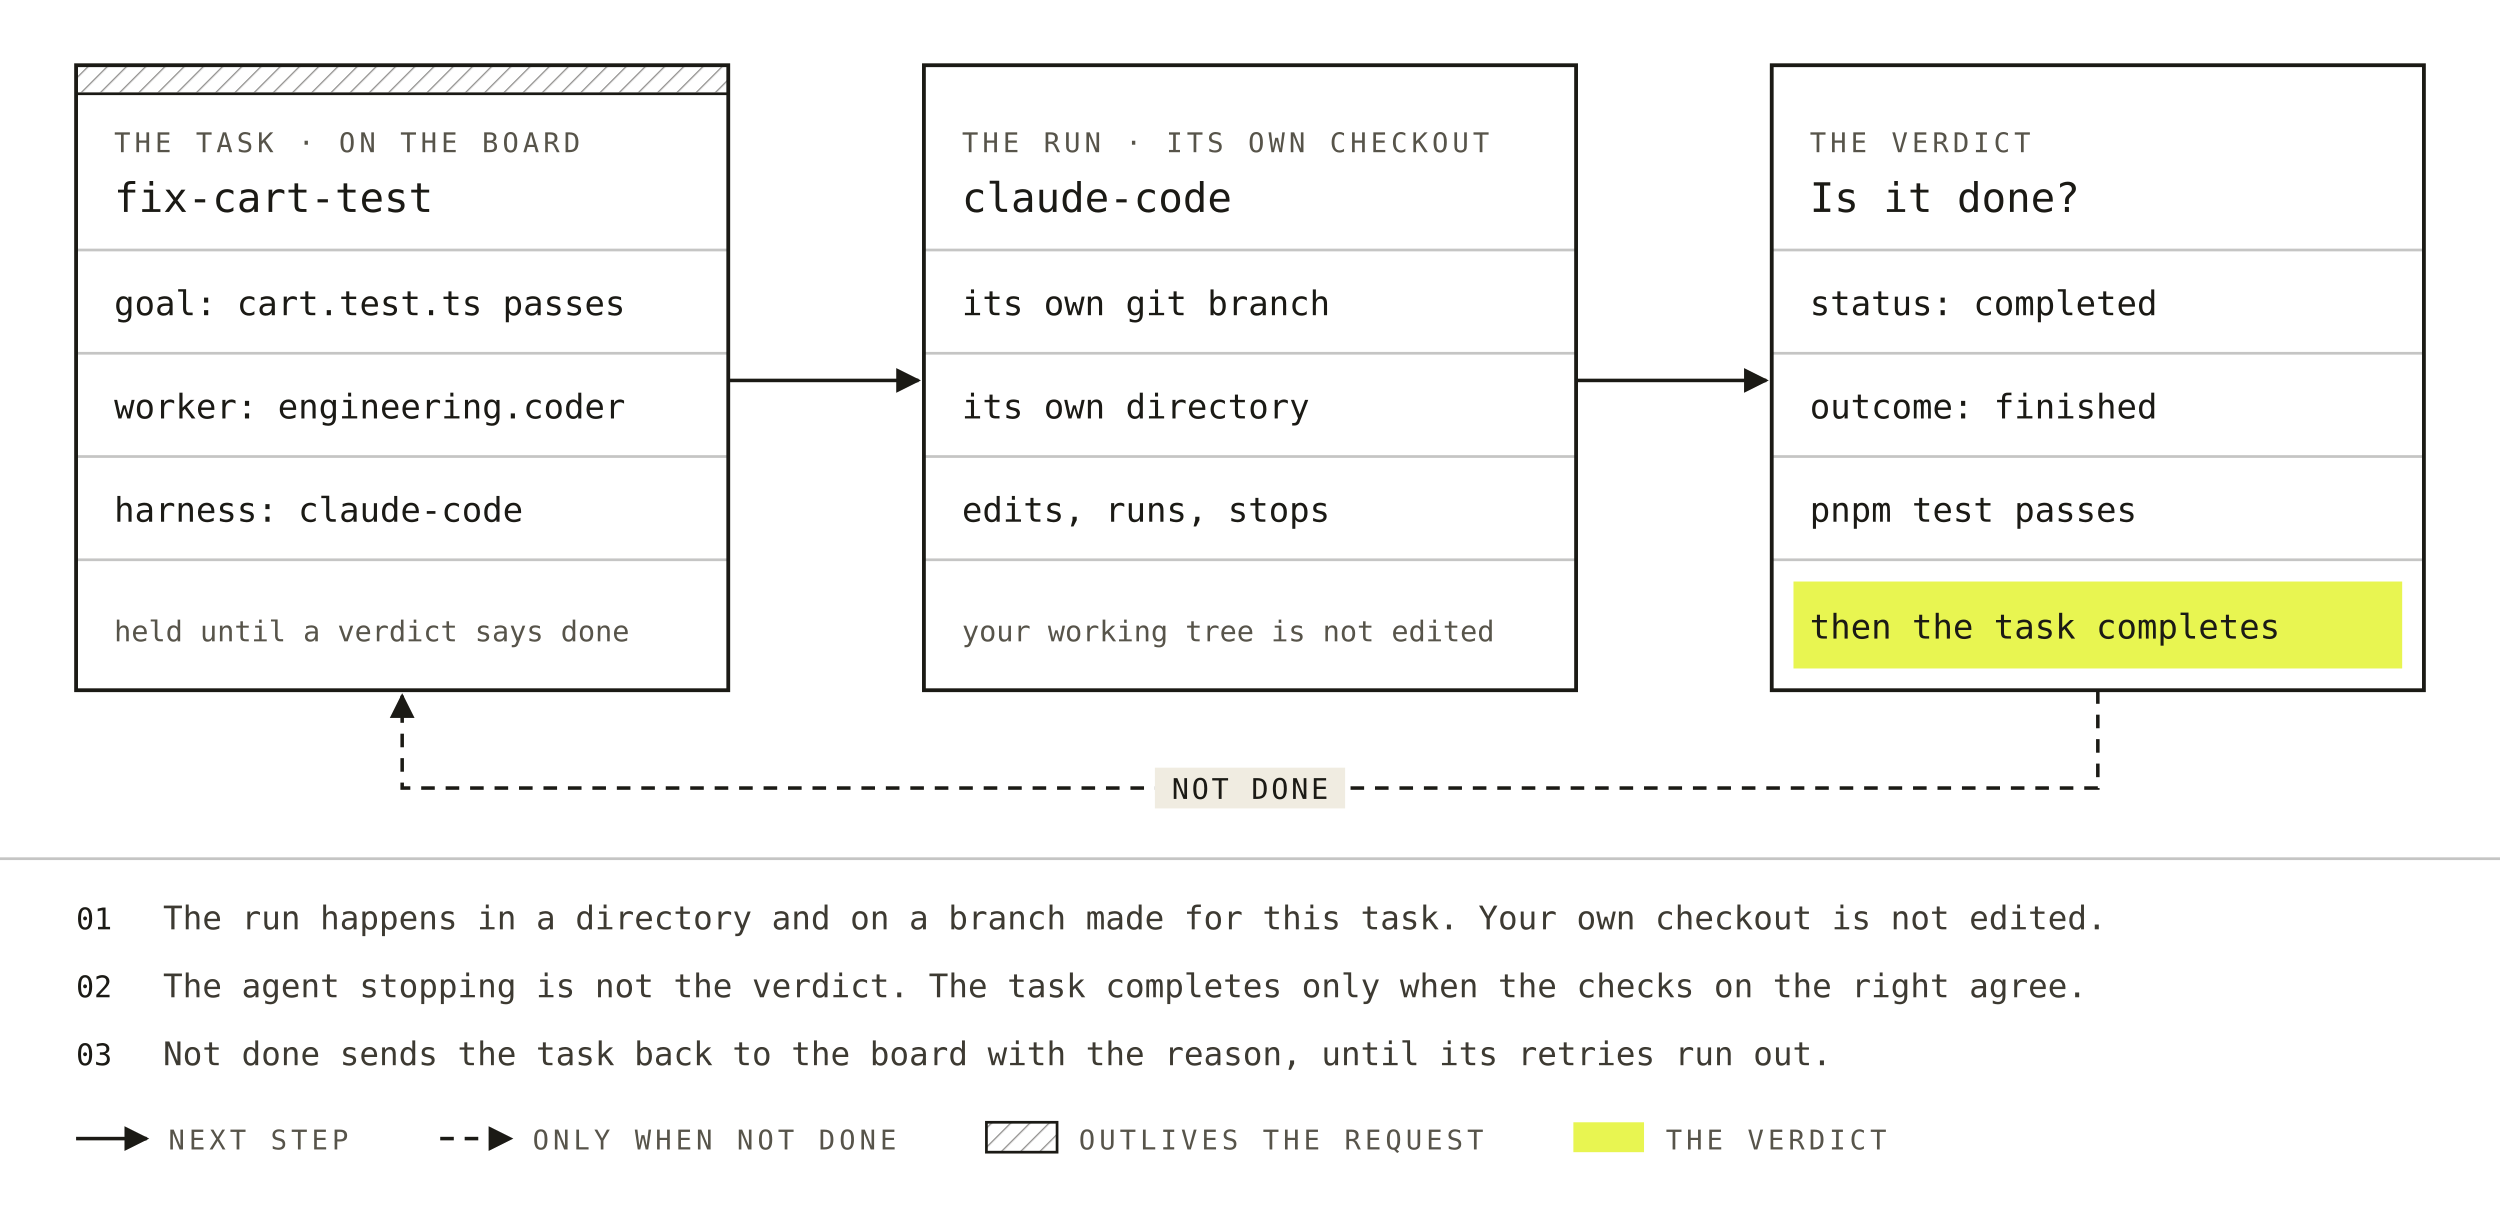
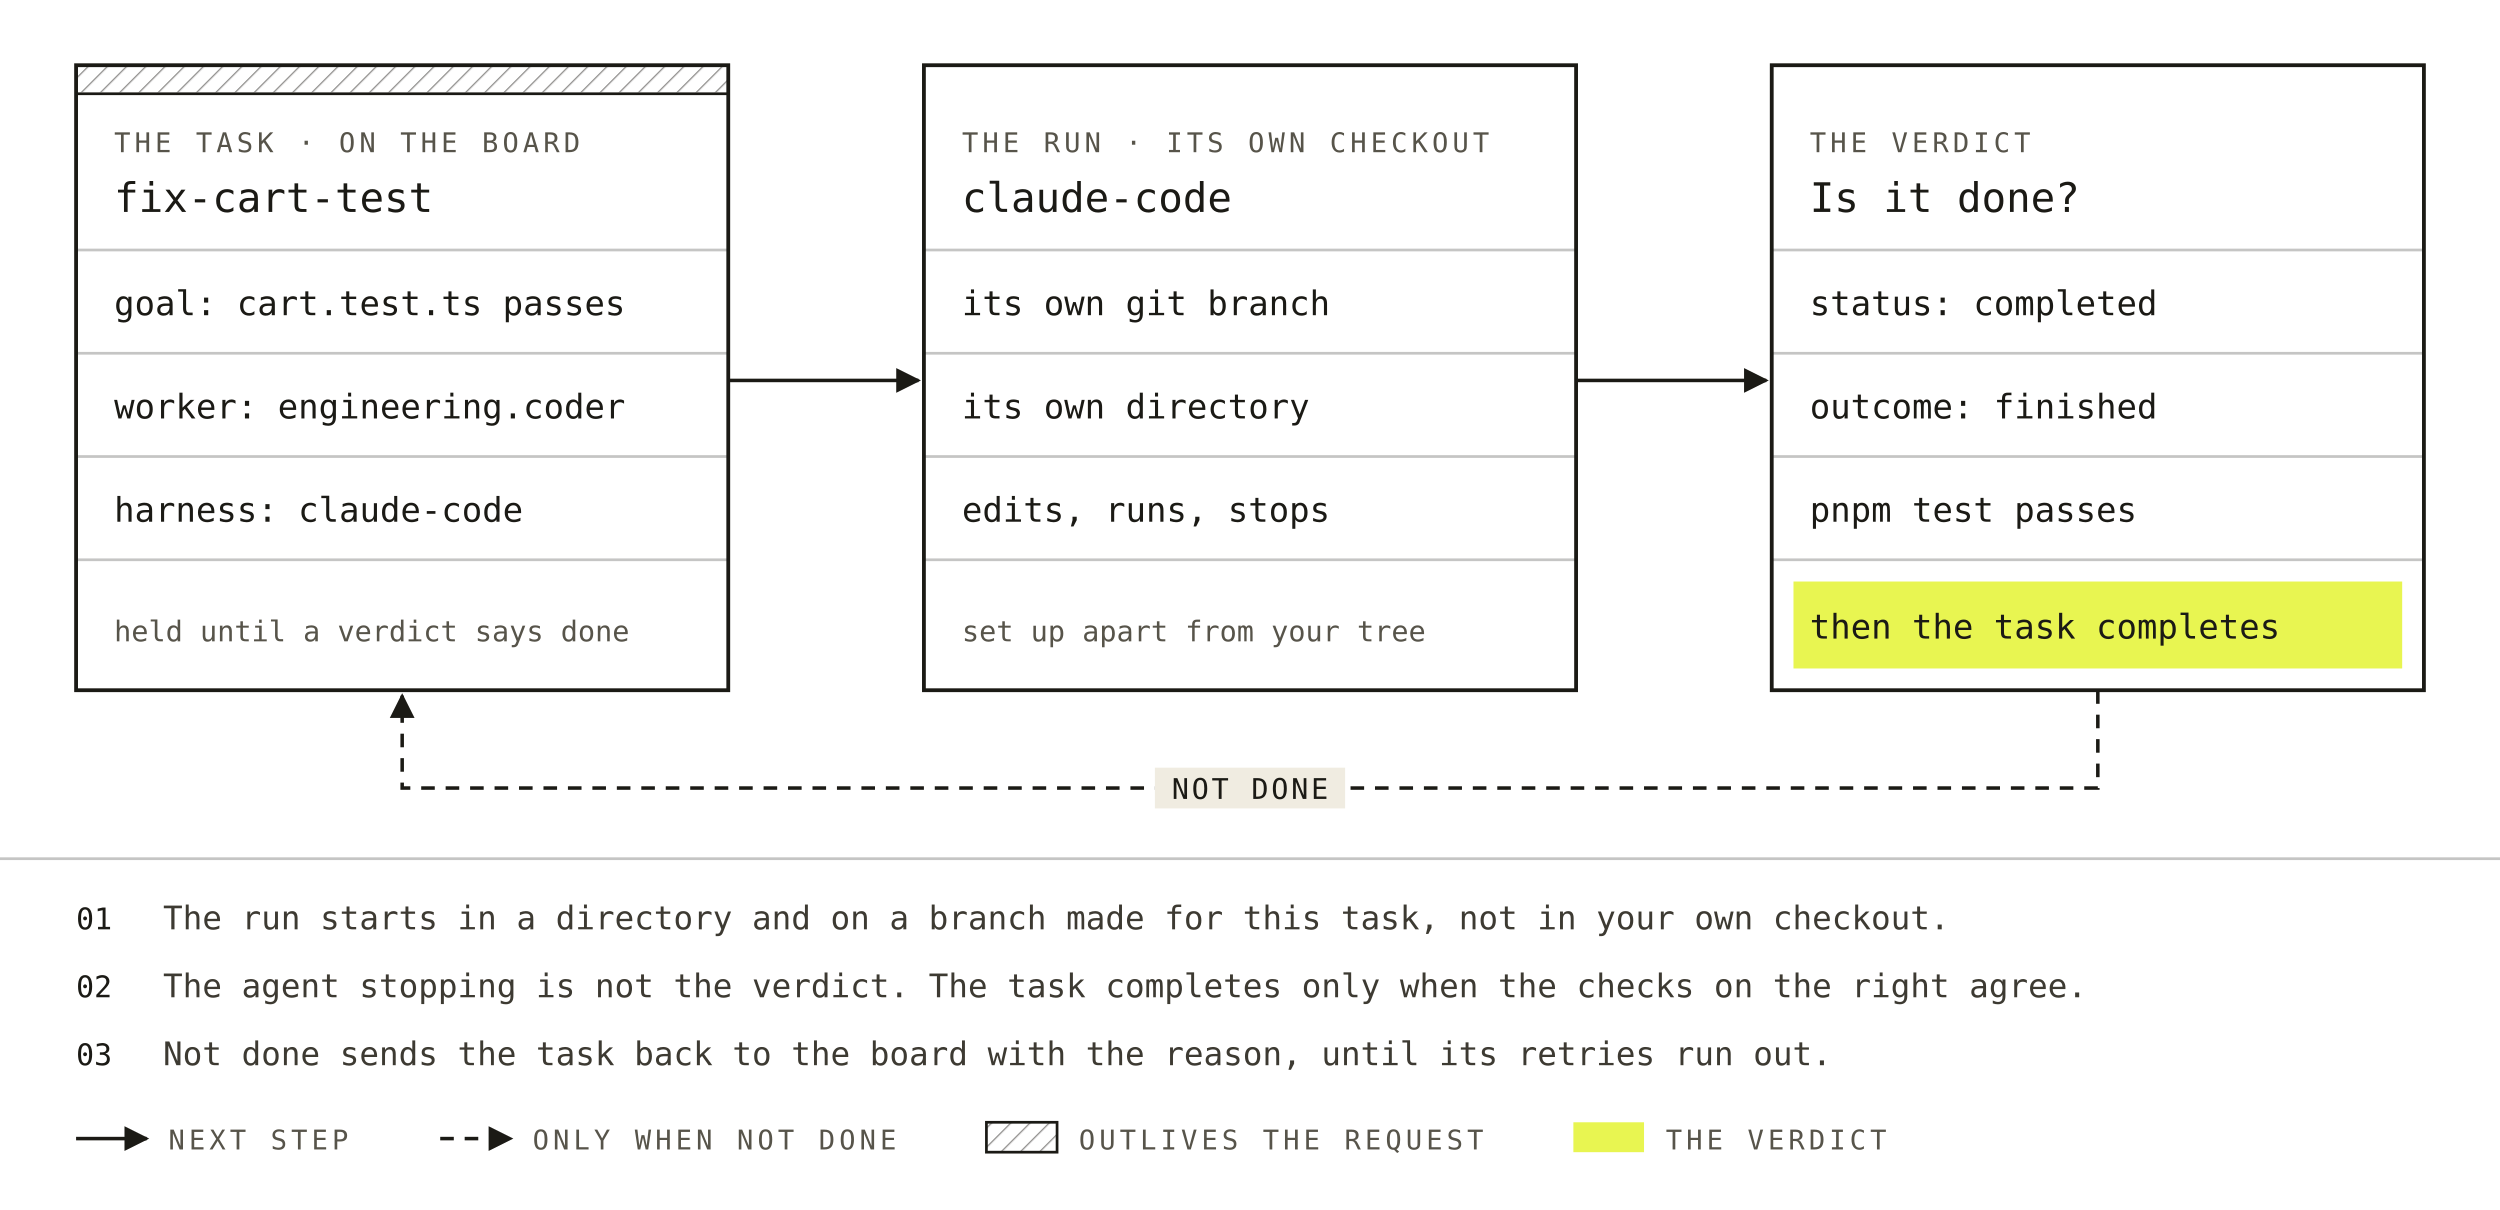
<svg xmlns="http://www.w3.org/2000/svg" viewBox="0 0 920 445">
  <defs>
    <pattern id="hatch" width="5" height="5" patternUnits="userSpaceOnUse" patternTransform="rotate(45)">
      <line class="hatch-line" stroke="rgba(27, 26, 21, 0.45)" stroke-width="1" x1="0" y1="0" x2="0" y2="5" />
    </pattern>
    <marker id="ah" viewBox="0 0 10 10" refX="9" refY="5" markerWidth="7" markerHeight="7" orient="auto-start-reverse">
      <path class="ink" fill="#1b1a15" d="M0,0 L10,5 L0,10 z" />
    </marker>
  </defs>
  <rect fill="url(#hatch)" x="28" y="24" width="240" height="10" />
  <line class="thin" fill="none" stroke="#1b1a15" stroke-width="1" x1="28" y1="34.5" x2="268" y2="34.5" />
  <rect class="solid" fill="none" stroke="#1b1a15" stroke-width="1.4" x="28" y="24" width="240" height="230" />
  <text class="lb" fill="#57544a" font-family="'IBM Plex Mono', ui-monospace, monospace" font-size="10px" font-weight="500" letter-spacing="1.5px" x="42" y="56">THE TASK · ON THE BOARD</text>
  <text class="nm" fill="#1b1a15" font-family="'IBM Plex Mono', ui-monospace, monospace" font-size="15px" font-weight="500" x="42" y="78">fix-cart-test</text>
  <line class="hi" fill="none" stroke="rgba(27, 26, 21, 0.25)" stroke-width="1" x1="28" y1="92" x2="268" y2="92" />
  <text class="c" fill="#1b1a15" font-family="'IBM Plex Mono', ui-monospace, monospace" font-size="12.5px" font-weight="500" x="42" y="116">goal: cart.test.ts passes</text>
  <line class="hi" fill="none" stroke="rgba(27, 26, 21, 0.25)" stroke-width="1" x1="28" y1="130" x2="268" y2="130" />
  <text class="c" fill="#1b1a15" font-family="'IBM Plex Mono', ui-monospace, monospace" font-size="12.5px" font-weight="500" x="42" y="154">worker: engineering.coder</text>
  <line class="hi" fill="none" stroke="rgba(27, 26, 21, 0.25)" stroke-width="1" x1="28" y1="168" x2="268" y2="168" />
  <text class="c" fill="#1b1a15" font-family="'IBM Plex Mono', ui-monospace, monospace" font-size="12.5px" font-weight="500" x="42" y="192">harness: claude-code</text>
  <line class="hi" fill="none" stroke="rgba(27, 26, 21, 0.25)" stroke-width="1" x1="28" y1="206" x2="268" y2="206" />
  <text class="sub" fill="#57544a" font-family="'IBM Plex Mono', ui-monospace, monospace" font-size="10.5px" font-weight="500" x="42" y="236">held until a verdict says done</text>
  <rect class="solid" fill="none" stroke="#1b1a15" stroke-width="1.4" x="340" y="24" width="240" height="230" />
  <text class="lb" fill="#57544a" font-family="'IBM Plex Mono', ui-monospace, monospace" font-size="10px" font-weight="500" letter-spacing="1.5px" x="354" y="56">THE RUN · ITS OWN CHECKOUT</text>
  <text class="nm" fill="#1b1a15" font-family="'IBM Plex Mono', ui-monospace, monospace" font-size="15px" font-weight="500" x="354" y="78">claude-code</text>
  <line class="hi" fill="none" stroke="rgba(27, 26, 21, 0.25)" stroke-width="1" x1="340" y1="92" x2="580" y2="92" />
  <text class="c" fill="#1b1a15" font-family="'IBM Plex Mono', ui-monospace, monospace" font-size="12.5px" font-weight="500" x="354" y="116">its own git branch</text>
  <line class="hi" fill="none" stroke="rgba(27, 26, 21, 0.25)" stroke-width="1" x1="340" y1="130" x2="580" y2="130" />
  <text class="c" fill="#1b1a15" font-family="'IBM Plex Mono', ui-monospace, monospace" font-size="12.5px" font-weight="500" x="354" y="154">its own directory</text>
  <line class="hi" fill="none" stroke="rgba(27, 26, 21, 0.25)" stroke-width="1" x1="340" y1="168" x2="580" y2="168" />
  <text class="c" fill="#1b1a15" font-family="'IBM Plex Mono', ui-monospace, monospace" font-size="12.5px" font-weight="500" x="354" y="192">edits, runs, stops</text>
  <line class="hi" fill="none" stroke="rgba(27, 26, 21, 0.25)" stroke-width="1" x1="340" y1="206" x2="580" y2="206" />
-   <text class="sub" fill="#57544a" font-family="'IBM Plex Mono', ui-monospace, monospace" font-size="10.5px" font-weight="500" x="354" y="236">your working tree is not edited</text>
+   <text class="sub" fill="#57544a" font-family="'IBM Plex Mono', ui-monospace, monospace" font-size="10.5px" font-weight="500" x="354" y="236">set up apart from your tree</text>
  <rect class="solid" fill="none" stroke="#1b1a15" stroke-width="1.4" x="652" y="24" width="240" height="230" />
  <text class="lb" fill="#57544a" font-family="'IBM Plex Mono', ui-monospace, monospace" font-size="10px" font-weight="500" letter-spacing="1.5px" x="666" y="56">THE VERDICT</text>
  <text class="nm" fill="#1b1a15" font-family="'IBM Plex Mono', ui-monospace, monospace" font-size="15px" font-weight="500" x="666" y="78">Is it done?</text>
  <line class="hi" fill="none" stroke="rgba(27, 26, 21, 0.25)" stroke-width="1" x1="652" y1="92" x2="892" y2="92" />
  <text class="c" fill="#1b1a15" font-family="'IBM Plex Mono', ui-monospace, monospace" font-size="12.5px" font-weight="500" x="666" y="116">status: completed</text>
  <line class="hi" fill="none" stroke="rgba(27, 26, 21, 0.25)" stroke-width="1" x1="652" y1="130" x2="892" y2="130" />
  <text class="c" fill="#1b1a15" font-family="'IBM Plex Mono', ui-monospace, monospace" font-size="12.5px" font-weight="500" x="666" y="154">outcome: finished</text>
  <line class="hi" fill="none" stroke="rgba(27, 26, 21, 0.25)" stroke-width="1" x1="652" y1="168" x2="892" y2="168" />
  <text class="c" fill="#1b1a15" font-family="'IBM Plex Mono', ui-monospace, monospace" font-size="12.5px" font-weight="500" x="666" y="192">pnpm test passes</text>
  <line class="hi" fill="none" stroke="rgba(27, 26, 21, 0.25)" stroke-width="1" x1="652" y1="206" x2="892" y2="206" />
  <rect class="hl" fill="#e8f551" x="660" y="214" width="224" height="32" />
  <text class="c on-hl" fill="#1b1a15" font-family="'IBM Plex Mono', ui-monospace, monospace" font-size="12.5px" font-weight="500" x="666" y="235">then the task completes</text>
  <line class="ln" fill="none" stroke="#1b1a15" stroke-width="1.3" x1="268" y1="140" x2="338" y2="140" marker-end="url(#ah)" />
  <line class="ln" fill="none" stroke="#1b1a15" stroke-width="1.3" x1="580" y1="140" x2="650" y2="140" marker-end="url(#ah)" />
  <path class="ln-dash" fill="none" stroke="#1b1a15" stroke-width="1.3" stroke-dasharray="5 4" d="M772 254 V290 H148 V256" marker-end="url(#ah)" />
  <rect class="ground" fill="#f0ece1" x="425" y="282.5" width="70" height="15" />
  <text class="plate" fill="#1b1a15" font-family="'IBM Plex Mono', ui-monospace, monospace" font-size="10.5px" font-weight="500" letter-spacing="1px" x="460" y="294" text-anchor="middle">NOT DONE</text>
  <line class="hi" fill="none" stroke="rgba(27, 26, 21, 0.25)" stroke-width="1" x1="0" y1="316" x2="920" y2="316" />
  <text class="n" fill="#1b1a15" font-family="'IBM Plex Mono', ui-monospace, monospace" font-size="11px" font-weight="500" x="28" y="342">01</text>
-   <text class="t" fill="#3d3a32" font-family="'IBM Plex Mono', ui-monospace, monospace" font-size="12px" font-weight="500" x="60" y="342">The run happens in a directory and on a branch made for this task. Your own checkout is not edited.</text>
+   <text class="t" fill="#3d3a32" font-family="'IBM Plex Mono', ui-monospace, monospace" font-size="12px" font-weight="500" x="60" y="342">The run starts in a directory and on a branch made for this task, not in your own checkout.</text>
  <text class="n" fill="#1b1a15" font-family="'IBM Plex Mono', ui-monospace, monospace" font-size="11px" font-weight="500" x="28" y="367">02</text>
  <text class="t" fill="#3d3a32" font-family="'IBM Plex Mono', ui-monospace, monospace" font-size="12px" font-weight="500" x="60" y="367">The agent stopping is not the verdict. The task completes only when the checks on the right agree.</text>
  <text class="n" fill="#1b1a15" font-family="'IBM Plex Mono', ui-monospace, monospace" font-size="11px" font-weight="500" x="28" y="392">03</text>
  <text class="t" fill="#3d3a32" font-family="'IBM Plex Mono', ui-monospace, monospace" font-size="12px" font-weight="500" x="60" y="392">Not done sends the task back to the board with the reason, until its retries run out.</text>
  <g id="key">
    <line class="ln" fill="none" stroke="#1b1a15" stroke-width="1.3" x1="28" y1="419" x2="54" y2="419" marker-end="url(#ah)" />
    <text class="lb" fill="#57544a" font-family="'IBM Plex Mono', ui-monospace, monospace" font-size="10px" font-weight="500" letter-spacing="1.5px" x="62" y="423">NEXT STEP</text>
    <line class="ln-dash" fill="none" stroke="#1b1a15" stroke-width="1.3" stroke-dasharray="5 4" x1="162" y1="419" x2="188" y2="419" marker-end="url(#ah)" />
    <text class="lb" fill="#57544a" font-family="'IBM Plex Mono', ui-monospace, monospace" font-size="10px" font-weight="500" letter-spacing="1.5px" x="196" y="423">ONLY WHEN NOT DONE</text>
    <rect fill="url(#hatch)" x="363" y="413" width="26" height="11" />
    <rect class="thin" fill="none" stroke="#1b1a15" stroke-width="1" x="363" y="413" width="26" height="11" />
    <text class="lb" fill="#57544a" font-family="'IBM Plex Mono', ui-monospace, monospace" font-size="10px" font-weight="500" letter-spacing="1.5px" x="397" y="423">OUTLIVES THE REQUEST</text>
    <rect class="hl" fill="#e8f551" x="579" y="413" width="26" height="11" />
    <text class="lb" fill="#57544a" font-family="'IBM Plex Mono', ui-monospace, monospace" font-size="10px" font-weight="500" letter-spacing="1.5px" x="613" y="423">THE VERDICT</text>
  </g>
</svg>
